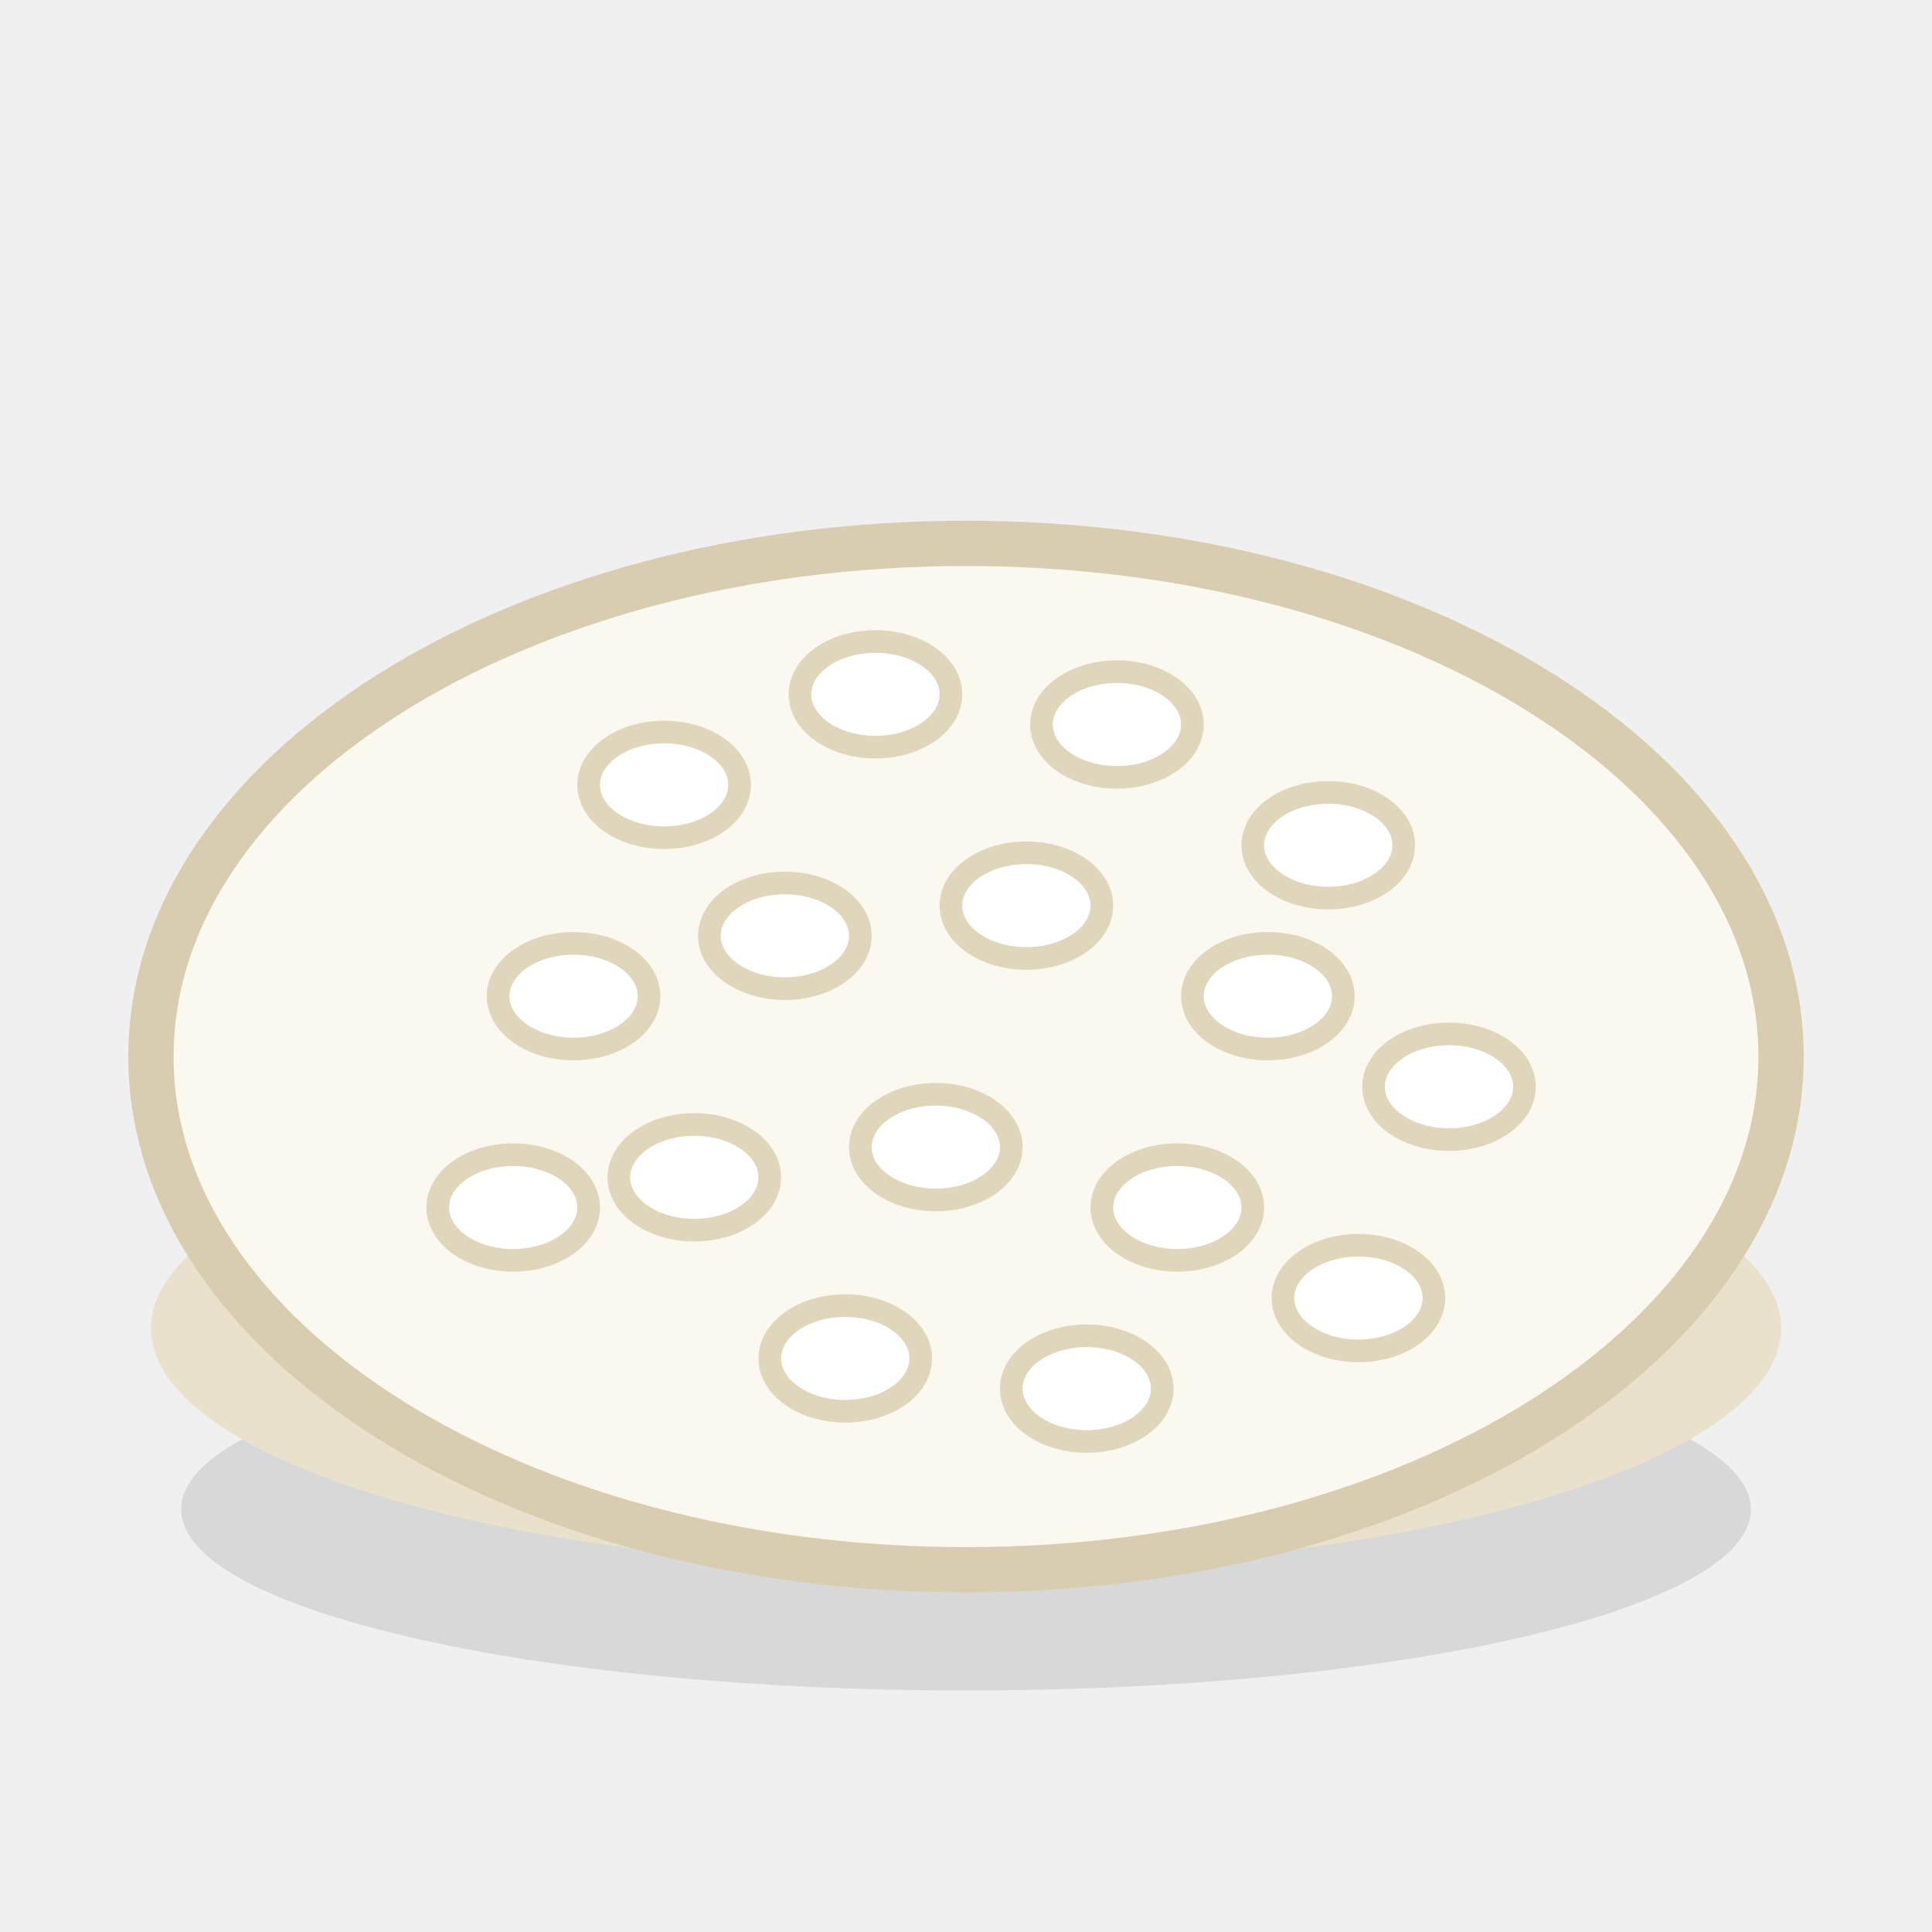
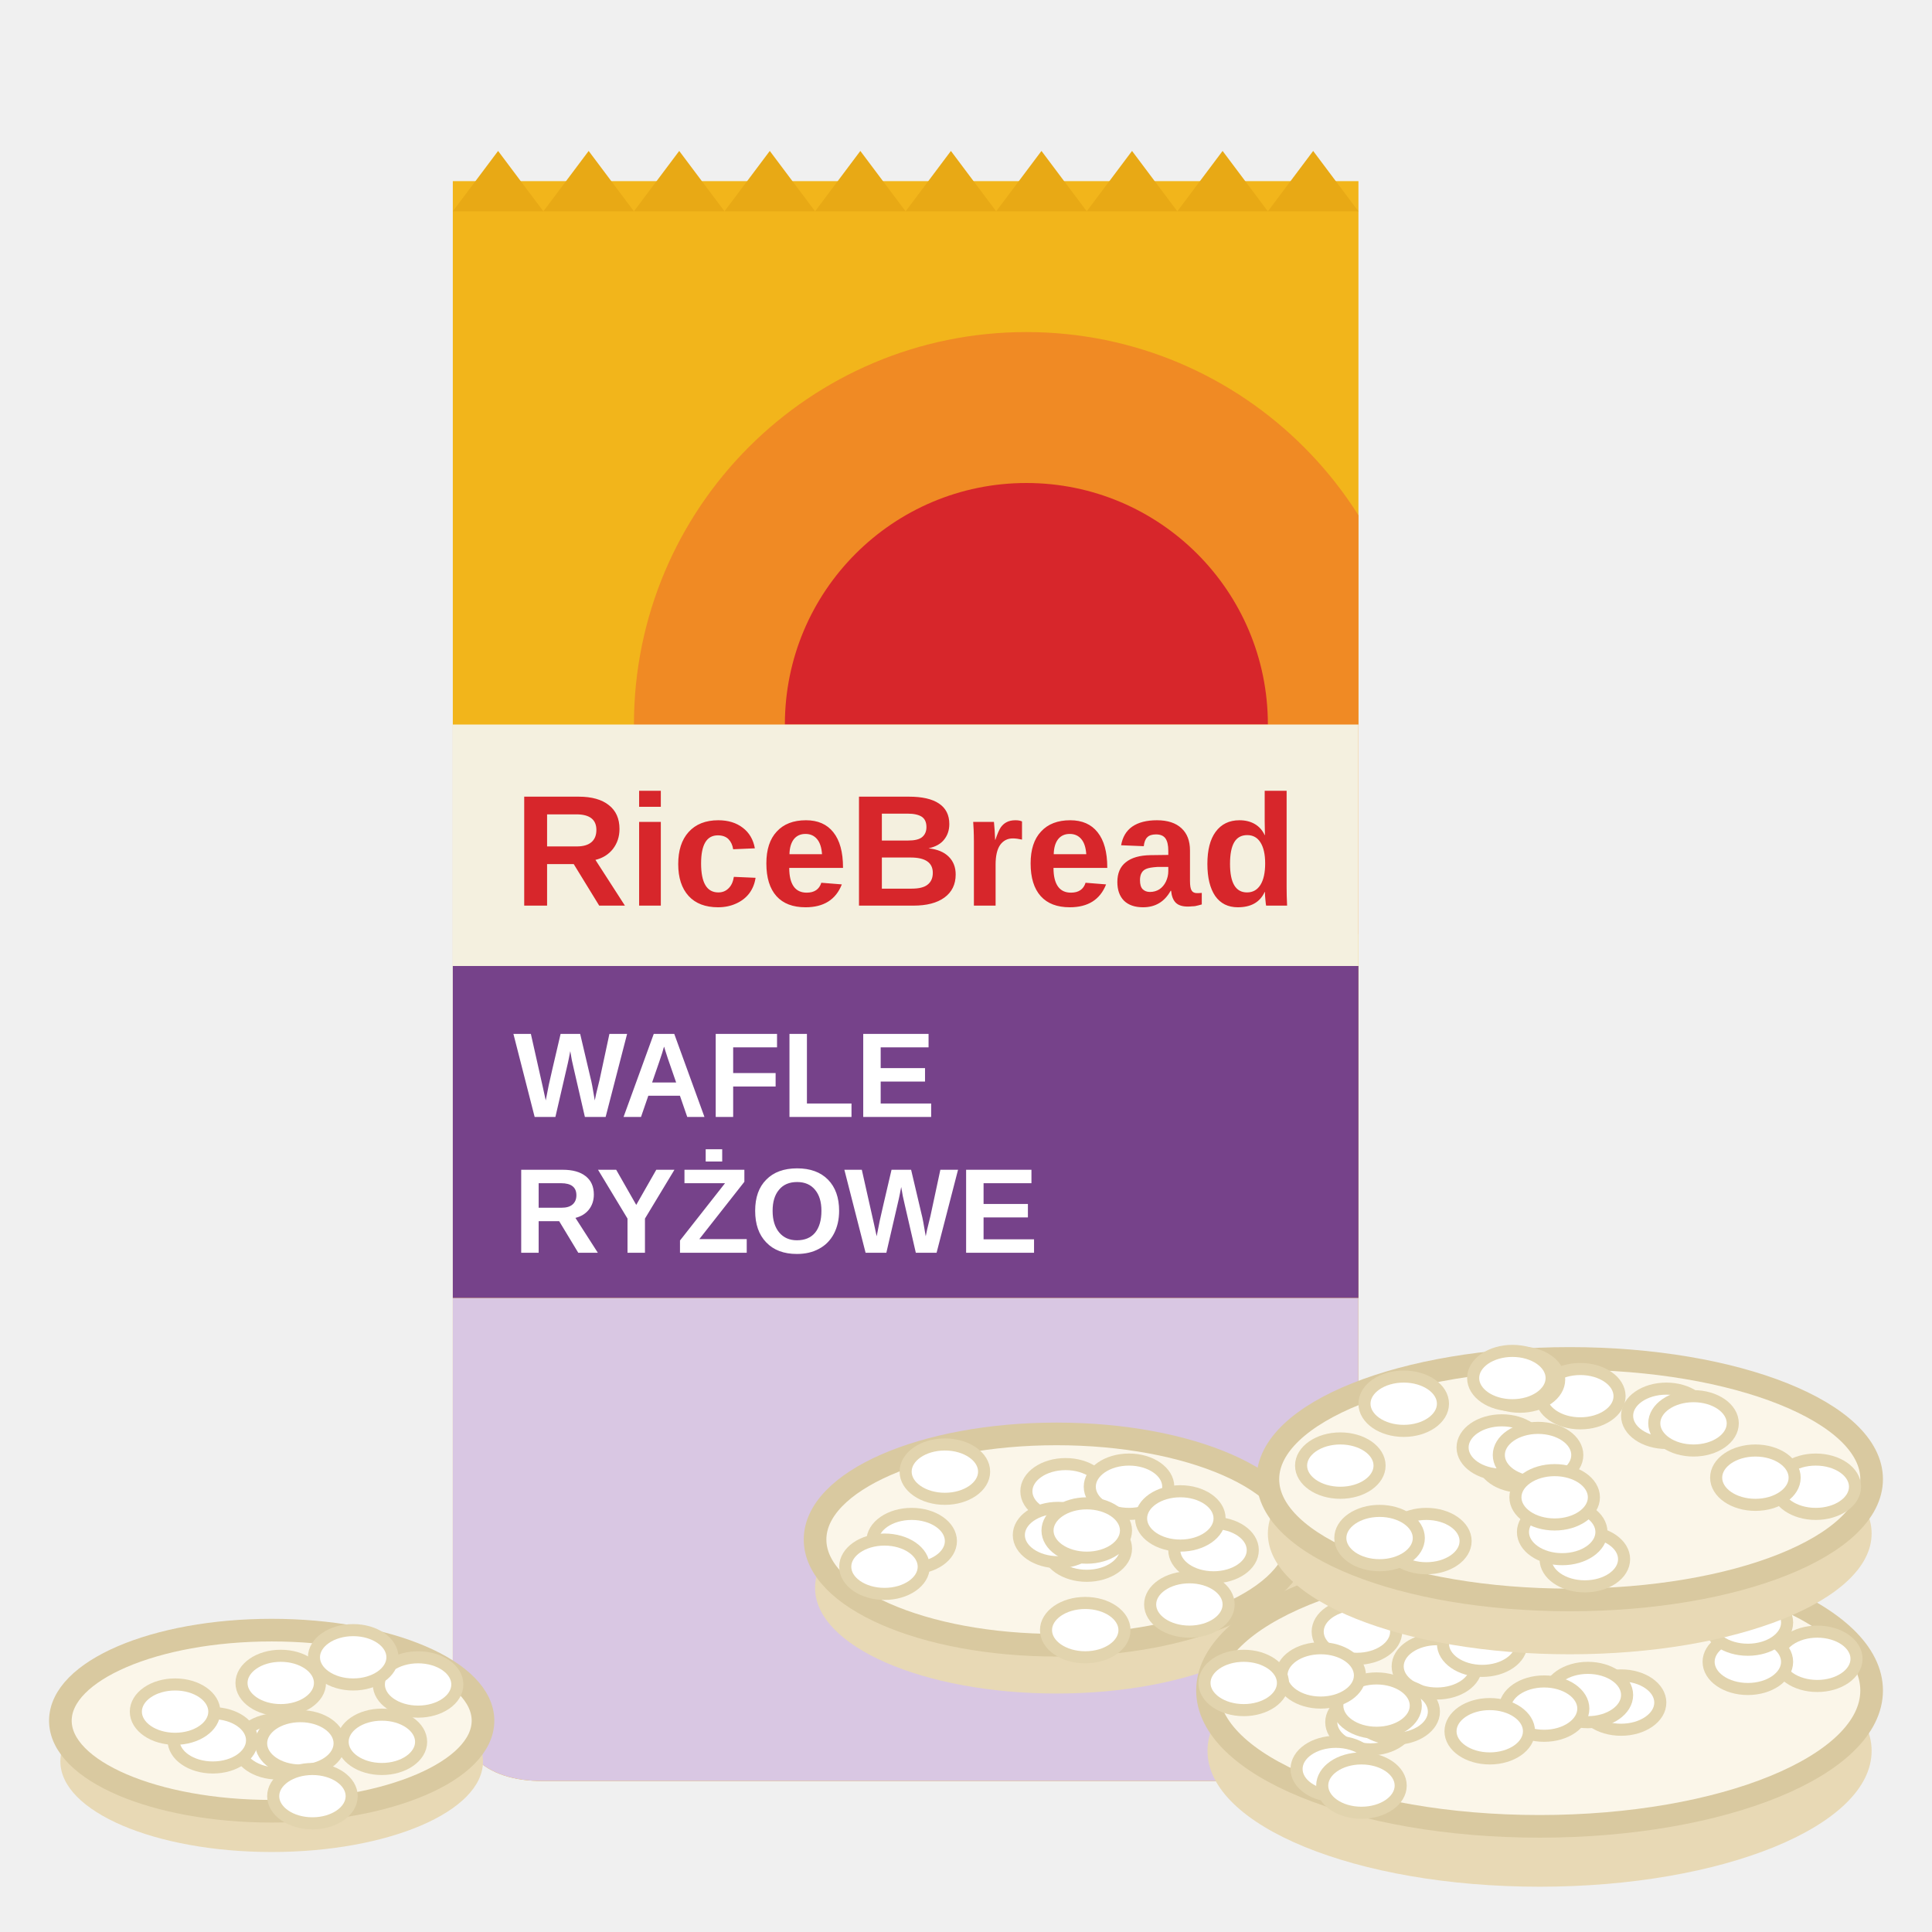
<svg xmlns="http://www.w3.org/2000/svg" viewBox="0 0 128 128">
-   <ellipse cx="64" cy="100" rx="52" ry="12" fill="#000" opacity=".1" />
-   <ellipse cx="64" cy="88" rx="54" ry="16" fill="#E9E1CC" />
-   <ellipse cx="64" cy="70" rx="54" ry="34" fill="#FBF8F0" stroke="#D8CDB0" stroke-width="3" />
-   <ellipse cx="44" cy="52" rx="5" ry="3.5" fill="#FFFFFF" stroke="#E0D6BC" stroke-width="1.5" />
-   <ellipse cx="58" cy="46" rx="5" ry="3.5" fill="#FFFFFF" stroke="#E0D6BC" stroke-width="1.5" />
-   <ellipse cx="74" cy="48" rx="5" ry="3.5" fill="#FFFFFF" stroke="#E0D6BC" stroke-width="1.5" />
-   <ellipse cx="88" cy="56" rx="5" ry="3.5" fill="#FFFFFF" stroke="#E0D6BC" stroke-width="1.5" />
-   <ellipse cx="38" cy="66" rx="5" ry="3.5" fill="#FFFFFF" stroke="#E0D6BC" stroke-width="1.5" />
-   <ellipse cx="52" cy="62" rx="5" ry="3.5" fill="#FFFFFF" stroke="#E0D6BC" stroke-width="1.5" />
-   <ellipse cx="68" cy="60" rx="5" ry="3.5" fill="#FFFFFF" stroke="#E0D6BC" stroke-width="1.5" />
-   <ellipse cx="84" cy="66" rx="5" ry="3.5" fill="#FFFFFF" stroke="#E0D6BC" stroke-width="1.5" />
-   <ellipse cx="96" cy="72" rx="5" ry="3.5" fill="#FFFFFF" stroke="#E0D6BC" stroke-width="1.5" />
-   <ellipse cx="46" cy="78" rx="5" ry="3.5" fill="#FFFFFF" stroke="#E0D6BC" stroke-width="1.5" />
-   <ellipse cx="62" cy="76" rx="5" ry="3.5" fill="#FFFFFF" stroke="#E0D6BC" stroke-width="1.5" />
-   <ellipse cx="78" cy="80" rx="5" ry="3.5" fill="#FFFFFF" stroke="#E0D6BC" stroke-width="1.5" />
-   <ellipse cx="56" cy="90" rx="5" ry="3.5" fill="#FFFFFF" stroke="#E0D6BC" stroke-width="1.5" />
-   <ellipse cx="72" cy="92" rx="5" ry="3.5" fill="#FFFFFF" stroke="#E0D6BC" stroke-width="1.5" />
-   <ellipse cx="90" cy="86" rx="5" ry="3.5" fill="#FFFFFF" stroke="#E0D6BC" stroke-width="1.5" />
-   <ellipse cx="34" cy="80" rx="5" ry="3.5" fill="#FFFFFF" stroke="#E0D6BC" stroke-width="1.5" />
+   <defs>
+     <clipPath id="b">
+       <path d="M30 12 L90 12 L90 112 Q90 118 84 118 L36 118 Q30 118 30 112 Z" />
+     </clipPath>
+   </defs>
+   <g clip-path="url(#b)">
+     <rect x="30" y="8" width="60" height="112" fill="#F2B51B" />
+     <circle cx="68" cy="48" r="26" fill="#F08A24" />
+     <path d="M52 48 A16 16 0 0 1 84 48 Z" fill="#D7262B" />
+     <rect x="30" y="48" width="60" height="16" fill="#F4F0DF" />
+     <rect x="30" y="64" width="60" height="22" fill="#76428A" />
+     <rect x="30" y="86" width="60" height="34" fill="#D9C7E3" />
+   </g>
+   <path d="M30 14 L33 10 L36 14 L39 10 L42 14 L45 10 L48 14 L51 10 L54 14 L57 10 L60 14 L63 10 L66 14 L69 10 L72 14 L75 10 L78 14 L81 10 L84 14 L87 10 L90 14 L90 14" fill="#E8A915" />
+   <text x="60" y="60" text-anchor="middle" font-family="Arial Rounded MT Bold, Arial, Helvetica, sans-serif" font-weight="900" font-size="10.5" fill="#D7262B">RiceBread</text>
+   <text x="34" y="74" font-family="Arial Narrow, Arial, Helvetica, sans-serif" font-weight="700" font-size="8" fill="#FFFFFF">WAFLE</text>
+   <text x="34" y="83" font-family="Arial Narrow, Arial, Helvetica, sans-serif" font-weight="700" font-size="8" fill="#FFFFFF">RYŻOWE</text>
+   <ellipse cx="70" cy="105.2" rx="16" ry="7" fill="#E8D9B5" />
+   <ellipse cx="70" cy="102" rx="16" ry="7" fill="#FBF6E9" stroke="#D9C9A0" stroke-width="1.5" />
+   <ellipse cx="78.8" cy="106.3" rx="2.6" ry="1.8" fill="#FFFFFF" stroke="#E2D4AE" stroke-width=".8" />
+   <ellipse cx="70.6" cy="98.8" rx="2.6" ry="1.8" fill="#FFFFFF" stroke="#E2D4AE" stroke-width=".8" />
+   <ellipse cx="60.4" cy="102.1" rx="2.6" ry="1.8" fill="#FFFFFF" stroke="#E2D4AE" stroke-width=".8" />
+   <ellipse cx="62.6" cy="97.5" rx="2.6" ry="1.8" fill="#FFFFFF" stroke="#E2D4AE" stroke-width=".8" />
+   <ellipse cx="72.0" cy="102.6" rx="2.6" ry="1.8" fill="#FFFFFF" stroke="#E2D4AE" stroke-width=".8" />
+   <ellipse cx="74.8" cy="98.5" rx="2.6" ry="1.8" fill="#FFFFFF" stroke="#E2D4AE" stroke-width=".8" />
+   <ellipse cx="70.1" cy="101.7" rx="2.6" ry="1.8" fill="#FFFFFF" stroke="#E2D4AE" stroke-width=".8" />
+   <ellipse cx="58.6" cy="103.8" rx="2.6" ry="1.8" fill="#FFFFFF" stroke="#E2D4AE" stroke-width=".8" />
+   <ellipse cx="71.9" cy="108.0" rx="2.6" ry="1.8" fill="#FFFFFF" stroke="#E2D4AE" stroke-width=".8" />
+   <ellipse cx="72.0" cy="101.4" rx="2.6" ry="1.8" fill="#FFFFFF" stroke="#E2D4AE" stroke-width=".8" />
+   <ellipse cx="80.4" cy="102.7" rx="2.6" ry="1.8" fill="#FFFFFF" stroke="#E2D4AE" stroke-width=".8" />
+   <ellipse cx="78.2" cy="100.6" rx="2.6" ry="1.8" fill="#FFFFFF" stroke="#E2D4AE" stroke-width=".8" />
+   <ellipse cx="102" cy="116.0" rx="22" ry="9" fill="#E8D9B5" />
+   <ellipse cx="102" cy="112" rx="22" ry="9" fill="#FBF6E9" stroke="#D9C9A0" stroke-width="1.5" />
+   <ellipse cx="120.4" cy="109.9" rx="2.6" ry="1.8" fill="#FFFFFF" stroke="#E2D4AE" stroke-width=".8" />
+   <ellipse cx="107.4" cy="112.8" rx="2.6" ry="1.8" fill="#FFFFFF" stroke="#E2D4AE" stroke-width=".8" />
+   <ellipse cx="110.6" cy="106.1" rx="2.6" ry="1.8" fill="#FFFFFF" stroke="#E2D4AE" stroke-width=".8" />
+   <ellipse cx="96.7" cy="108.1" rx="2.6" ry="1.8" fill="#FFFFFF" stroke="#E2D4AE" stroke-width=".8" />
+   <ellipse cx="89.9" cy="108.1" rx="2.6" ry="1.8" fill="#FFFFFF" stroke="#E2D4AE" stroke-width=".8" />
+   <ellipse cx="95.2" cy="110.4" rx="2.6" ry="1.8" fill="#FFFFFF" stroke="#E2D4AE" stroke-width=".8" />
+   <ellipse cx="90.8" cy="114.1" rx="2.6" ry="1.8" fill="#FFFFFF" stroke="#E2D4AE" stroke-width=".8" />
+   <ellipse cx="98.7" cy="104.1" rx="2.6" ry="1.8" fill="#FFFFFF" stroke="#E2D4AE" stroke-width=".8" />
+   <ellipse cx="115.8" cy="110.1" rx="2.6" ry="1.8" fill="#FFFFFF" stroke="#E2D4AE" stroke-width=".8" />
+   <ellipse cx="92.4" cy="113.4" rx="2.6" ry="1.8" fill="#FFFFFF" stroke="#E2D4AE" stroke-width=".8" />
+   <ellipse cx="105.2" cy="112.3" rx="2.6" ry="1.8" fill="#FFFFFF" stroke="#E2D4AE" stroke-width=".8" />
+   <ellipse cx="91.2" cy="113.0" rx="2.6" ry="1.8" fill="#FFFFFF" stroke="#E2D4AE" stroke-width=".8" />
+   <ellipse cx="88.5" cy="117.2" rx="2.6" ry="1.8" fill="#FFFFFF" stroke="#E2D4AE" stroke-width=".8" />
+   <ellipse cx="87.5" cy="111.0" rx="2.6" ry="1.8" fill="#FFFFFF" stroke="#E2D4AE" stroke-width=".8" />
+   <ellipse cx="102.3" cy="113.2" rx="2.6" ry="1.8" fill="#FFFFFF" stroke="#E2D4AE" stroke-width=".8" />
+   <ellipse cx="98.7" cy="114.7" rx="2.6" ry="1.8" fill="#FFFFFF" stroke="#E2D4AE" stroke-width=".8" />
+   <ellipse cx="82.4" cy="111.5" rx="2.6" ry="1.8" fill="#FFFFFF" stroke="#E2D4AE" stroke-width=".8" />
+   <ellipse cx="98.2" cy="108.9" rx="2.6" ry="1.8" fill="#FFFFFF" stroke="#E2D4AE" stroke-width=".8" />
+   <ellipse cx="115.8" cy="107.5" rx="2.6" ry="1.8" fill="#FFFFFF" stroke="#E2D4AE" stroke-width=".8" />
+   <ellipse cx="100.2" cy="104.4" rx="2.6" ry="1.8" fill="#FFFFFF" stroke="#E2D4AE" stroke-width=".8" />
+   <ellipse cx="103.4" cy="104.9" rx="2.6" ry="1.8" fill="#FFFFFF" stroke="#E2D4AE" stroke-width=".8" />
+   <ellipse cx="90.2" cy="118.3" rx="2.6" ry="1.8" fill="#FFFFFF" stroke="#E2D4AE" stroke-width=".8" />
+   <ellipse cx="104" cy="101.6" rx="20" ry="8" fill="#E8D9B5" />
+   <ellipse cx="104" cy="98" rx="20" ry="8" fill="#FBF6E9" stroke="#D9C9A0" stroke-width="1.5" />
+   <ellipse cx="105.0" cy="103.3" rx="2.6" ry="1.8" fill="#FFFFFF" stroke="#E2D4AE" stroke-width=".8" />
+   <ellipse cx="94.5" cy="102.1" rx="2.6" ry="1.8" fill="#FFFFFF" stroke="#E2D4AE" stroke-width=".8" />
+   <ellipse cx="100.8" cy="96.7" rx="2.6" ry="1.8" fill="#FFFFFF" stroke="#E2D4AE" stroke-width=".8" />
+   <ellipse cx="120.3" cy="98.5" rx="2.6" ry="1.8" fill="#FFFFFF" stroke="#E2D4AE" stroke-width=".8" />
+   <ellipse cx="103.5" cy="101.5" rx="2.6" ry="1.8" fill="#FFFFFF" stroke="#E2D4AE" stroke-width=".8" />
+   <ellipse cx="116.3" cy="97.9" rx="2.6" ry="1.8" fill="#FFFFFF" stroke="#E2D4AE" stroke-width=".8" />
+   <ellipse cx="110.4" cy="93.8" rx="2.6" ry="1.8" fill="#FFFFFF" stroke="#E2D4AE" stroke-width=".8" />
+   <ellipse cx="99.5" cy="95.9" rx="2.6" ry="1.8" fill="#FFFFFF" stroke="#E2D4AE" stroke-width=".8" />
+   <ellipse cx="93.0" cy="93.0" rx="2.6" ry="1.8" fill="#FFFFFF" stroke="#E2D4AE" stroke-width=".8" />
+   <ellipse cx="88.8" cy="97.1" rx="2.6" ry="1.8" fill="#FFFFFF" stroke="#E2D4AE" stroke-width=".8" />
+   <ellipse cx="101.9" cy="96.4" rx="2.6" ry="1.8" fill="#FFFFFF" stroke="#E2D4AE" stroke-width=".8" />
+   <ellipse cx="104.7" cy="92.5" rx="2.6" ry="1.8" fill="#FFFFFF" stroke="#E2D4AE" stroke-width=".8" />
+   <ellipse cx="103.0" cy="99.2" rx="2.6" ry="1.8" fill="#FFFFFF" stroke="#E2D4AE" stroke-width=".8" />
+   <ellipse cx="112.2" cy="94.3" rx="2.6" ry="1.8" fill="#FFFFFF" stroke="#E2D4AE" stroke-width=".8" />
+   <ellipse cx="100.7" cy="91.4" rx="2.6" ry="1.8" fill="#FFFFFF" stroke="#E2D4AE" stroke-width=".8" />
+   <ellipse cx="100.2" cy="91.3" rx="2.6" ry="1.8" fill="#FFFFFF" stroke="#E2D4AE" stroke-width=".8" />
+   <ellipse cx="91.4" cy="101.9" rx="2.6" ry="1.8" fill="#FFFFFF" stroke="#E2D4AE" stroke-width=".8" />
+   <ellipse cx="18" cy="116.7" rx="14" ry="6" fill="#E8D9B5" />
+   <ellipse cx="18" cy="114" rx="14" ry="6" fill="#FBF6E9" stroke="#D9C9A0" stroke-width="1.5" />
+   <ellipse cx="18.4" cy="115.7" rx="2.6" ry="1.8" fill="#FFFFFF" stroke="#E2D4AE" stroke-width=".8" />
+   <ellipse cx="14.1" cy="115.3" rx="2.6" ry="1.8" fill="#FFFFFF" stroke="#E2D4AE" stroke-width=".8" />
+   <ellipse cx="25.3" cy="115.4" rx="2.6" ry="1.8" fill="#FFFFFF" stroke="#E2D4AE" stroke-width=".8" />
+   <ellipse cx="27.7" cy="111.6" rx="2.6" ry="1.8" fill="#FFFFFF" stroke="#E2D4AE" stroke-width=".8" />
+   <ellipse cx="18.6" cy="111.5" rx="2.6" ry="1.8" fill="#FFFFFF" stroke="#E2D4AE" stroke-width=".8" />
+   <ellipse cx="11.6" cy="113.4" rx="2.6" ry="1.8" fill="#FFFFFF" stroke="#E2D4AE" stroke-width=".8" />
+   <ellipse cx="19.9" cy="115.5" rx="2.6" ry="1.8" fill="#FFFFFF" stroke="#E2D4AE" stroke-width=".8" />
+   <ellipse cx="20.7" cy="119.0" rx="2.6" ry="1.8" fill="#FFFFFF" stroke="#E2D4AE" stroke-width=".8" />
+   <ellipse cx="23.4" cy="109.8" rx="2.6" ry="1.8" fill="#FFFFFF" stroke="#E2D4AE" stroke-width=".8" />
</svg>
